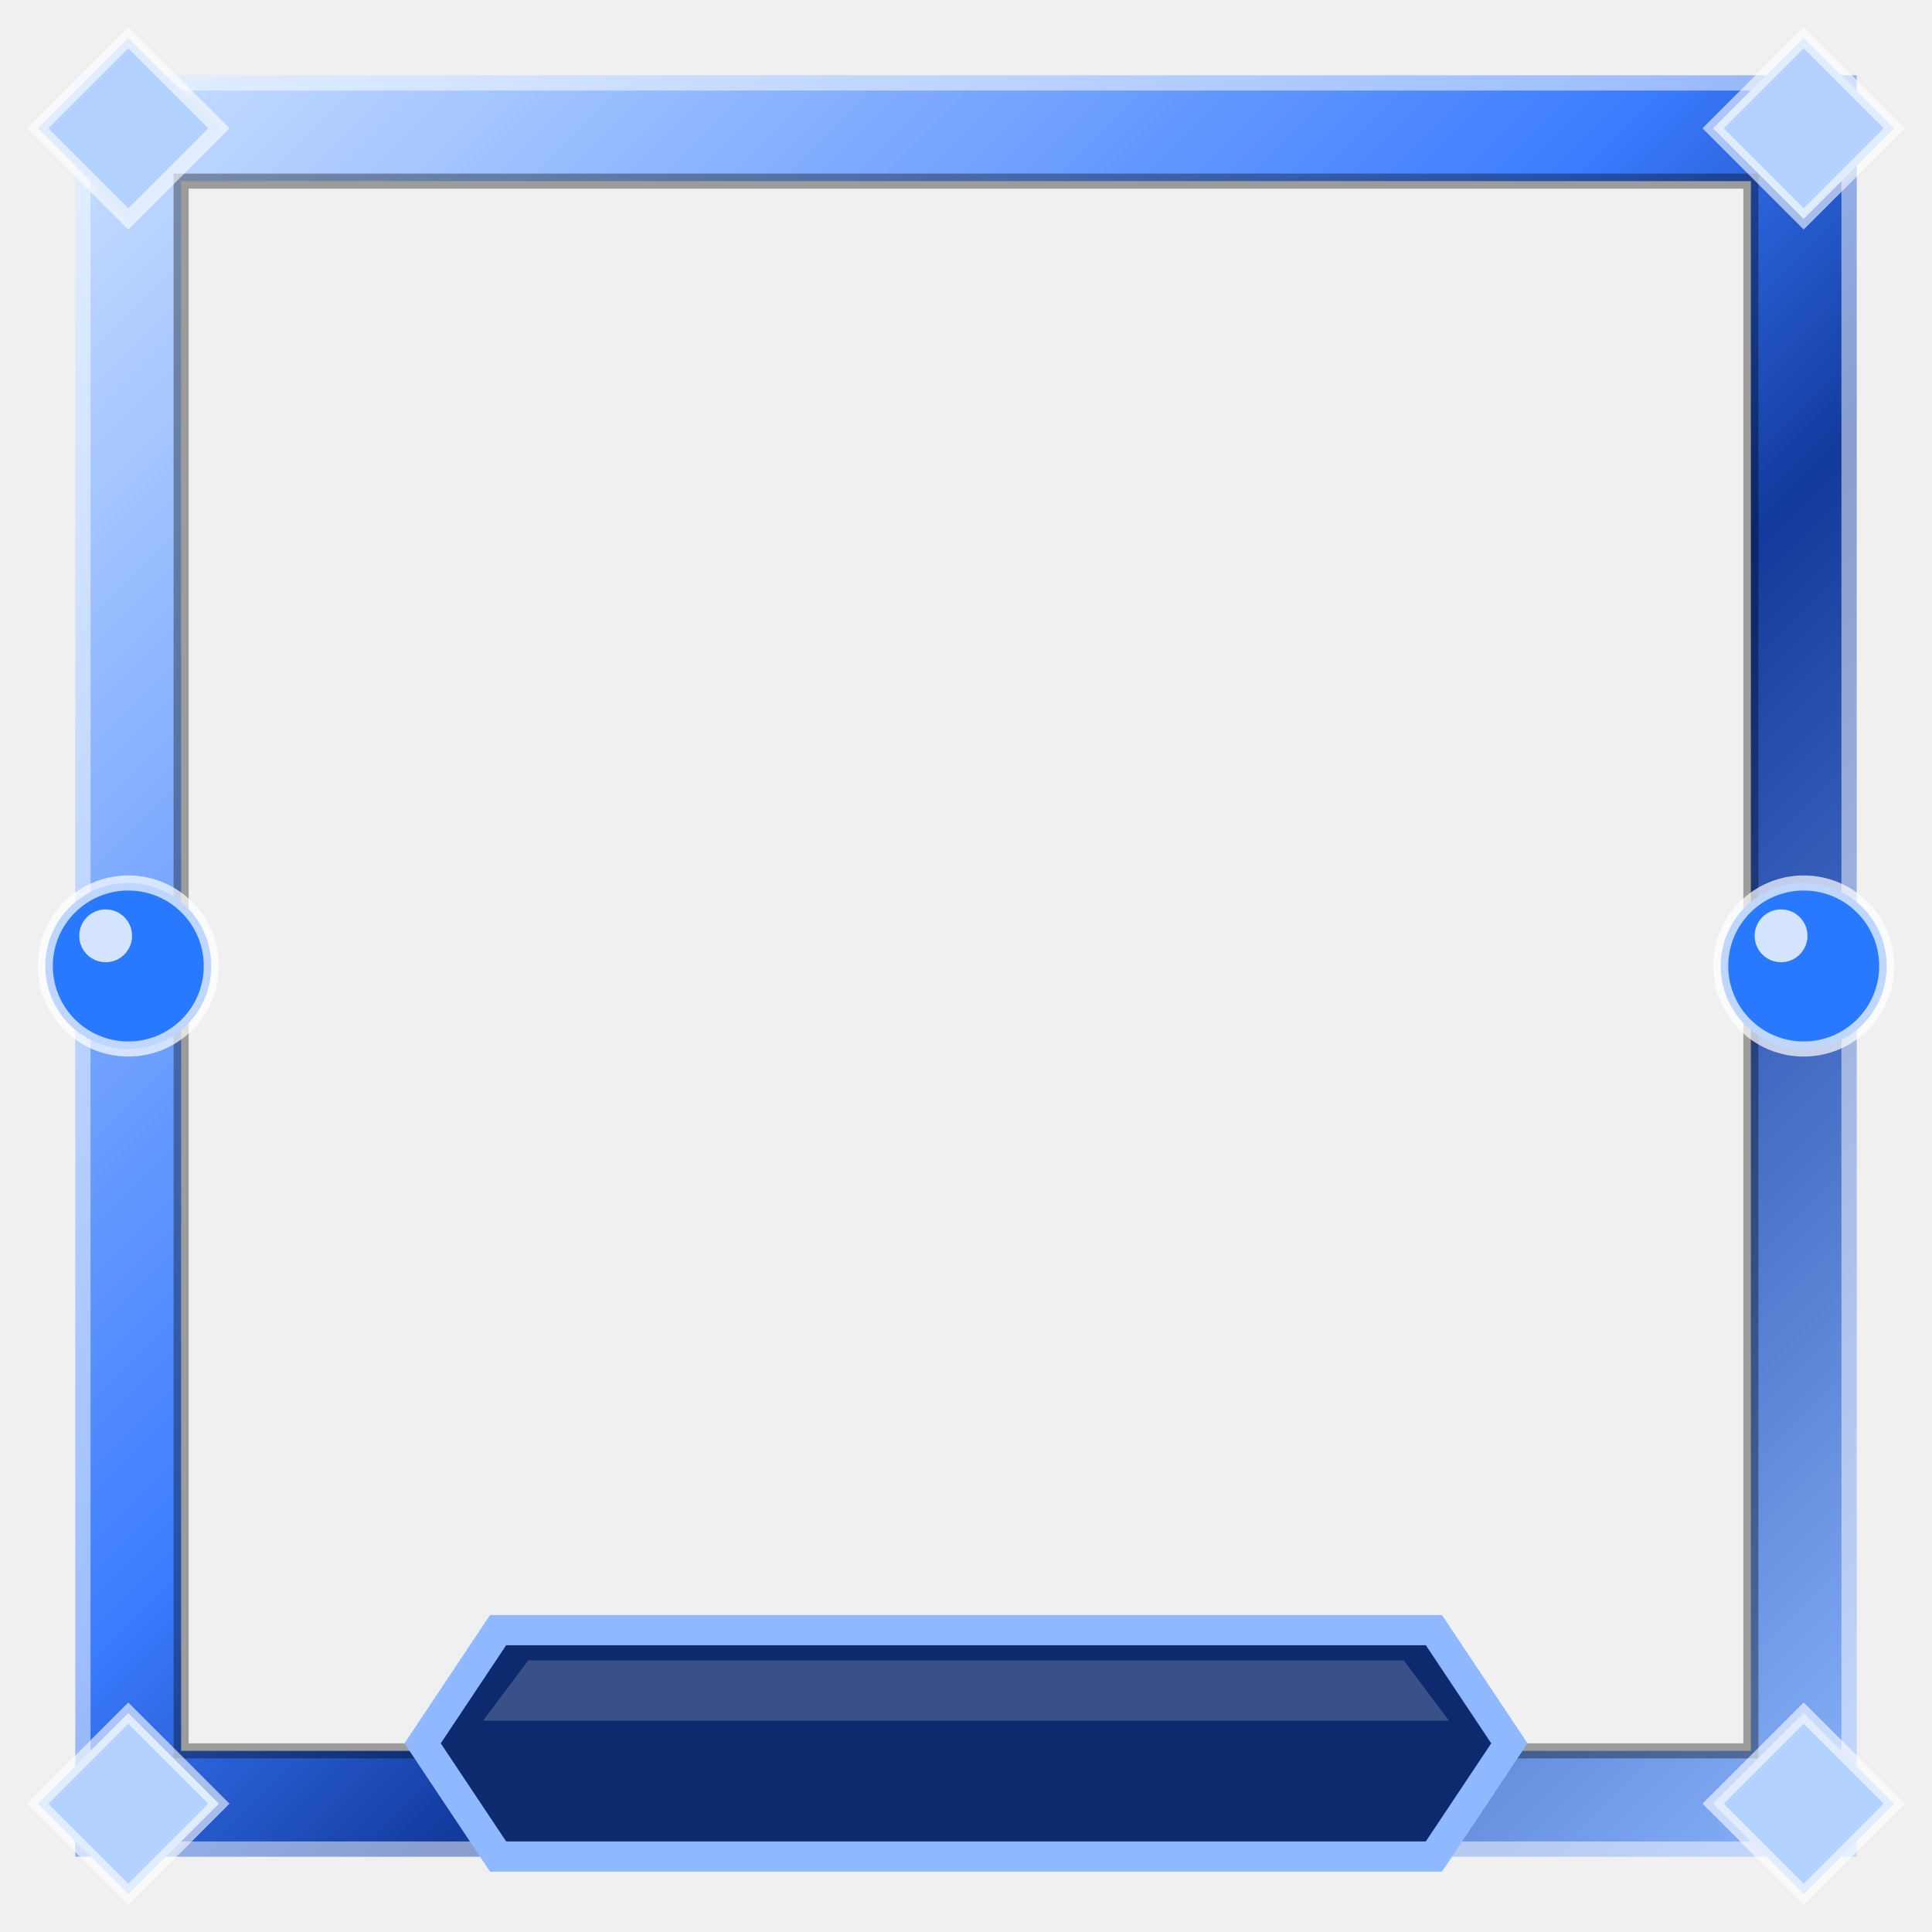
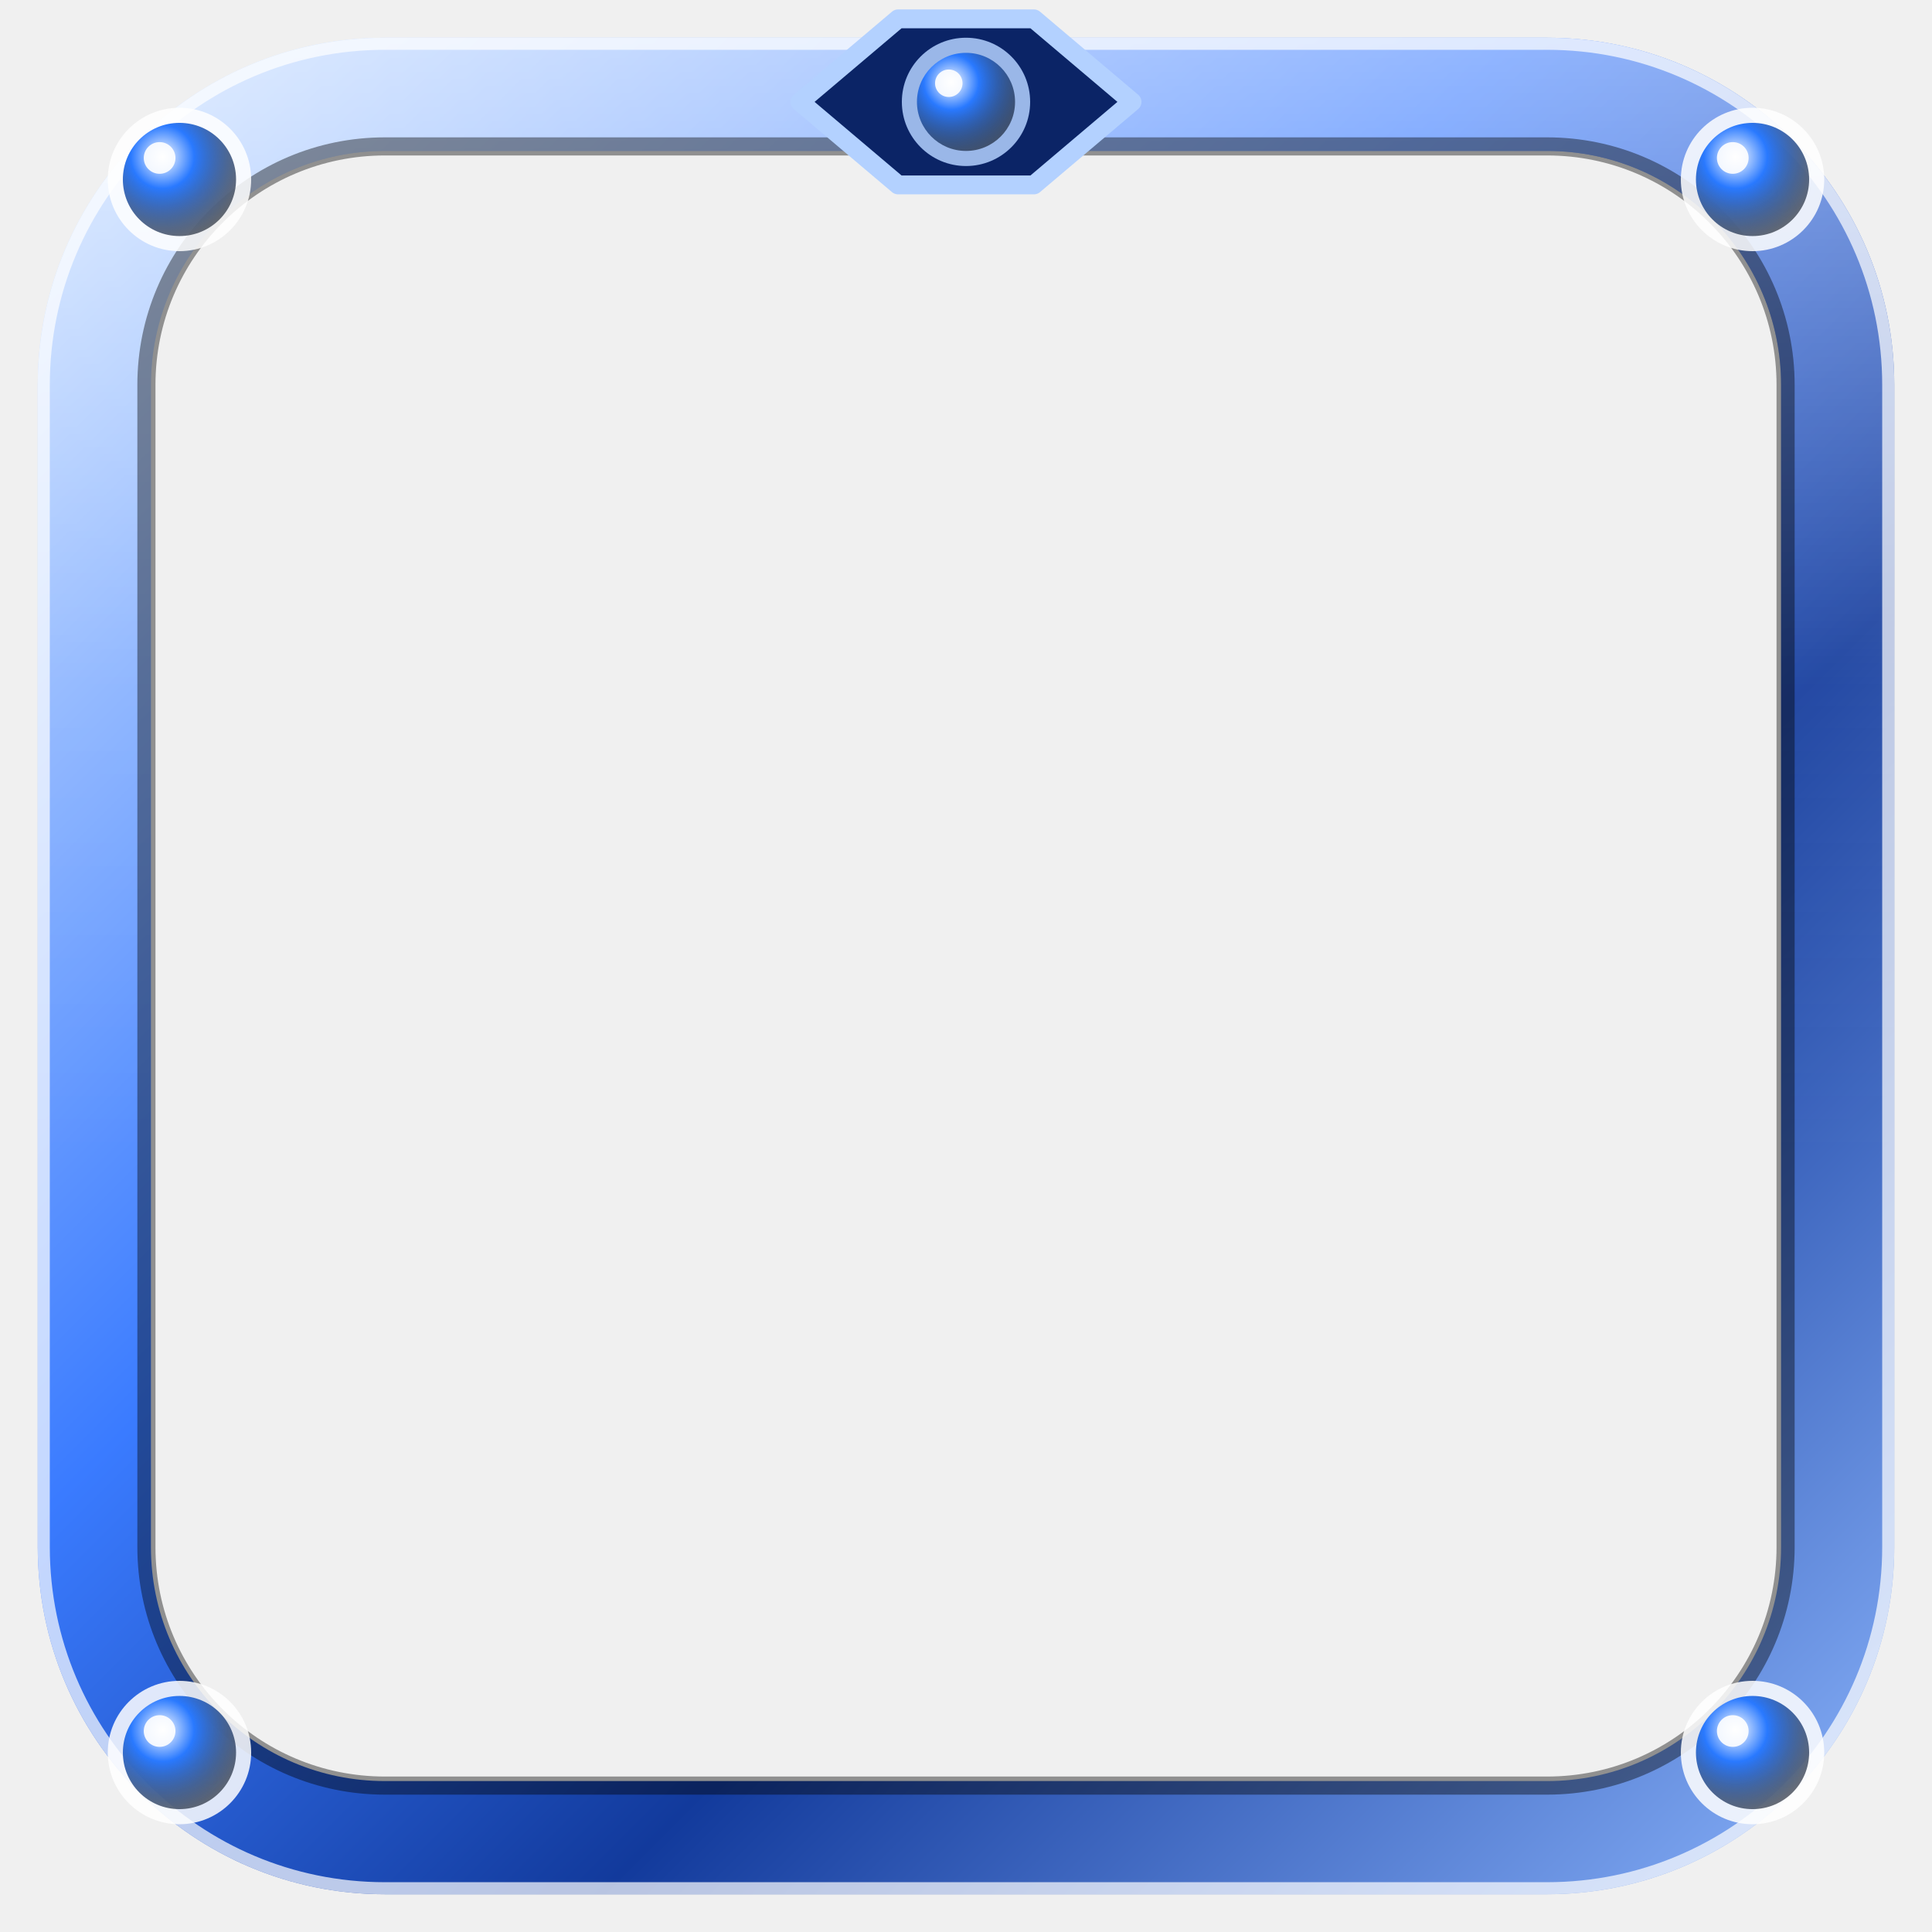
<svg xmlns="http://www.w3.org/2000/svg" width="320" height="320" viewBox="0 0 256 256">
  <defs>
    <linearGradient id="metal" x1="0" y1="0" x2="1" y2="1">
-       <stop offset="0" stop-color="#cfe3ff" />
-       <stop offset="0.45" stop-color="#3a7bff" />
-       <stop offset="0.6" stop-color="#123a9c" />
+       <stop offset="0" stop-color="#d6e8ff" />
+       <stop offset="0.4" stop-color="#3a7bff" />
+       <stop offset="0.65" stop-color="#123a9c" />
      <stop offset="1" stop-color="#8fb8ff" />
    </linearGradient>
+     <linearGradient id="shine" x1="0" y1="0" x2="0" y2="1">
+       <stop offset="0" stop-color="#ffffff" stop-opacity="0.45" />
+       <stop offset="0.35" stop-color="#ffffff" stop-opacity="0.08" />
+       <stop offset="0.6" stop-color="#ffffff" stop-opacity="0" />
+     </linearGradient>
+     <radialGradient id="gem_corner" cx="0.35" cy="0.3" r="0.8">
+       <stop offset="0" stop-color="#ffffff" />
+       <stop offset="0.35" stop-color="#2979ff" />
+       <stop offset="1" stop-color="#000000" stop-opacity="0.55" />
+     </radialGradient>
+     <radialGradient id="gem_top" cx="0.35" cy="0.3" r="0.8">
+       <stop offset="0" stop-color="#ffffff" />
+       <stop offset="0.35" stop-color="#2979ff" />
+       <stop offset="1" stop-color="#000000" stop-opacity="0.55" />
+     </radialGradient>
  </defs>
-   <path fill-rule="evenodd" fill="url(#metal)" d="M10 10 H246 V246 H10 Z M24 24 V232 H232 V24 Z" />
-   <path fill="none" stroke="#000" stroke-opacity="0.35" stroke-width="2" d="M24 24 V232 H232 V24 Z" />
-   <path fill="none" stroke="#fff" stroke-opacity="0.5" stroke-width="2" d="M11 11 H245 V245 H11 Z" />
-   <path d="M5 17 l12 -12 l12 12 l-12 12 Z" fill="#b3d1ff" stroke="#fff" stroke-opacity="0.6" stroke-width="2" />
-   <path d="M227 17 l12 -12 l12 12 l-12 12 Z" fill="#b3d1ff" stroke="#fff" stroke-opacity="0.6" stroke-width="2" />
-   <path d="M5 239 l12 -12 l12 12 l-12 12 Z" fill="#b3d1ff" stroke="#fff" stroke-opacity="0.6" stroke-width="2" />
-   <path d="M227 239 l12 -12 l12 12 l-12 12 Z" fill="#b3d1ff" stroke="#fff" stroke-opacity="0.6" stroke-width="2" />
-   <circle cx="17" cy="128" r="11" fill="#2979ff" stroke="#fff" stroke-opacity="0.7" stroke-width="2" />
-   <circle cx="239" cy="128" r="11" fill="#2979ff" stroke="#fff" stroke-opacity="0.7" stroke-width="2" />
-   <circle cx="14" cy="124" r="3.5" fill="#fff" opacity="0.8" />
-   <circle cx="236" cy="124" r="3.5" fill="#fff" opacity="0.8" />
-   <path d="M66 216 H190 L200 231 L190 246 H66 L56 231 Z" fill="#0d2a6e" stroke="#8fb8ff" stroke-width="4" />
-   <path d="M70 220 H186 L192 228 H64 Z" fill="#fff" opacity="0.18" />
+   <path d="M51.00 5.00 H205.00 A46.00 46.00 0 0 1 251.00 51.00 V205.00 A46.00 46.00 0 0 1 205.00 251.00 H51.00 A46.00 46.00 0 0 1 5.00 205.00 V51.00 A46.00 46.00 0 0 1 51.00 5.00 Z M51.00 20.00 H205.00 A31.00 31.00 0 0 1 236.00 51.00 V205.00 A31.00 31.00 0 0 1 205.00 236.00 H51.00 A31.00 31.00 0 0 1 20.00 205.00 V51.00 A31.00 31.00 0 0 1 51.00 20.00 Z" fill="url(#metal)" fill-rule="evenodd" />
+   <path d="M51.00 5.00 H205.00 A46.00 46.00 0 0 1 251.00 51.00 V205.00 A46.00 46.00 0 0 1 205.00 251.00 H51.00 A46.00 46.00 0 0 1 5.00 205.00 V51.00 A46.00 46.00 0 0 1 51.00 5.00 Z M51.00 20.00 H205.00 A31.00 31.00 0 0 1 236.00 51.00 V205.00 A31.00 31.00 0 0 1 205.00 236.00 H51.00 A31.00 31.00 0 0 1 20.00 205.00 V51.00 A31.00 31.00 0 0 1 51.00 20.00 Z" fill="url(#shine)" fill-rule="evenodd" />
+   <path d="M51.00 5.80 H205.00 A45.20 45.20 0 0 1 250.20 51.00 V205.00 A45.20 45.20 0 0 1 205.00 250.20 H51.00 A45.20 45.20 0 0 1 5.80 205.00 V51.00 A45.20 45.20 0 0 1 51.00 5.80 Z" fill="none" stroke="#ffffff" stroke-width="1.6" opacity="0.7" />
+   <path d="M51.00 19.40 H205.00 A31.60 31.60 0 0 1 236.60 51.00 V205.00 A31.60 31.60 0 0 1 205.00 236.60 H51.00 A31.60 31.60 0 0 1 19.40 205.00 V51.00 A31.60 31.60 0 0 1 51.00 19.40 Z" fill="none" stroke="#000000" stroke-width="2.4" opacity="0.4" />
+   <circle cx="23.78" cy="23.78" r="9.50" fill="#ffffff" opacity="0.85" />
+   <circle cx="23.78" cy="23.78" r="7.50" fill="url(#gem_corner)" />
+   <circle cx="21.15" cy="20.93" r="2.10" fill="#fff" opacity="0.9" />
+   <circle cx="232.22" cy="23.78" r="9.50" fill="#ffffff" opacity="0.85" />
+   <circle cx="232.22" cy="23.78" r="7.50" fill="url(#gem_corner)" />
+   <circle cx="229.60" cy="20.93" r="2.10" fill="#fff" opacity="0.9" />
+   <circle cx="23.78" cy="232.22" r="9.50" fill="#ffffff" opacity="0.85" />
+   <circle cx="23.78" cy="232.22" r="7.50" fill="url(#gem_corner)" />
+   <circle cx="21.15" cy="229.37" r="2.10" fill="#fff" opacity="0.9" />
+   <circle cx="232.22" cy="232.22" r="9.50" fill="#ffffff" opacity="0.85" />
+   <circle cx="232.22" cy="232.22" r="7.50" fill="url(#gem_corner)" />
+   <circle cx="229.60" cy="229.37" r="2.10" fill="#fff" opacity="0.9" />
+   <path d="M106.00 13.50 L119.00 2.50 L137.00 2.50 L150.00 13.50 L137.00 24.50 L119.00 24.50 Z" fill="#0b2466" stroke="#b3d1ff" stroke-width="2.5" stroke-linejoin="round" />
+   <circle cx="128.00" cy="13.50" r="8.50" fill="#b3d1ff" opacity="0.85" />
+   <circle cx="128.00" cy="13.50" r="6.50" fill="url(#gem_top)" />
+   <circle cx="125.72" cy="11.03" r="1.82" fill="#fff" opacity="0.9" />
</svg>
